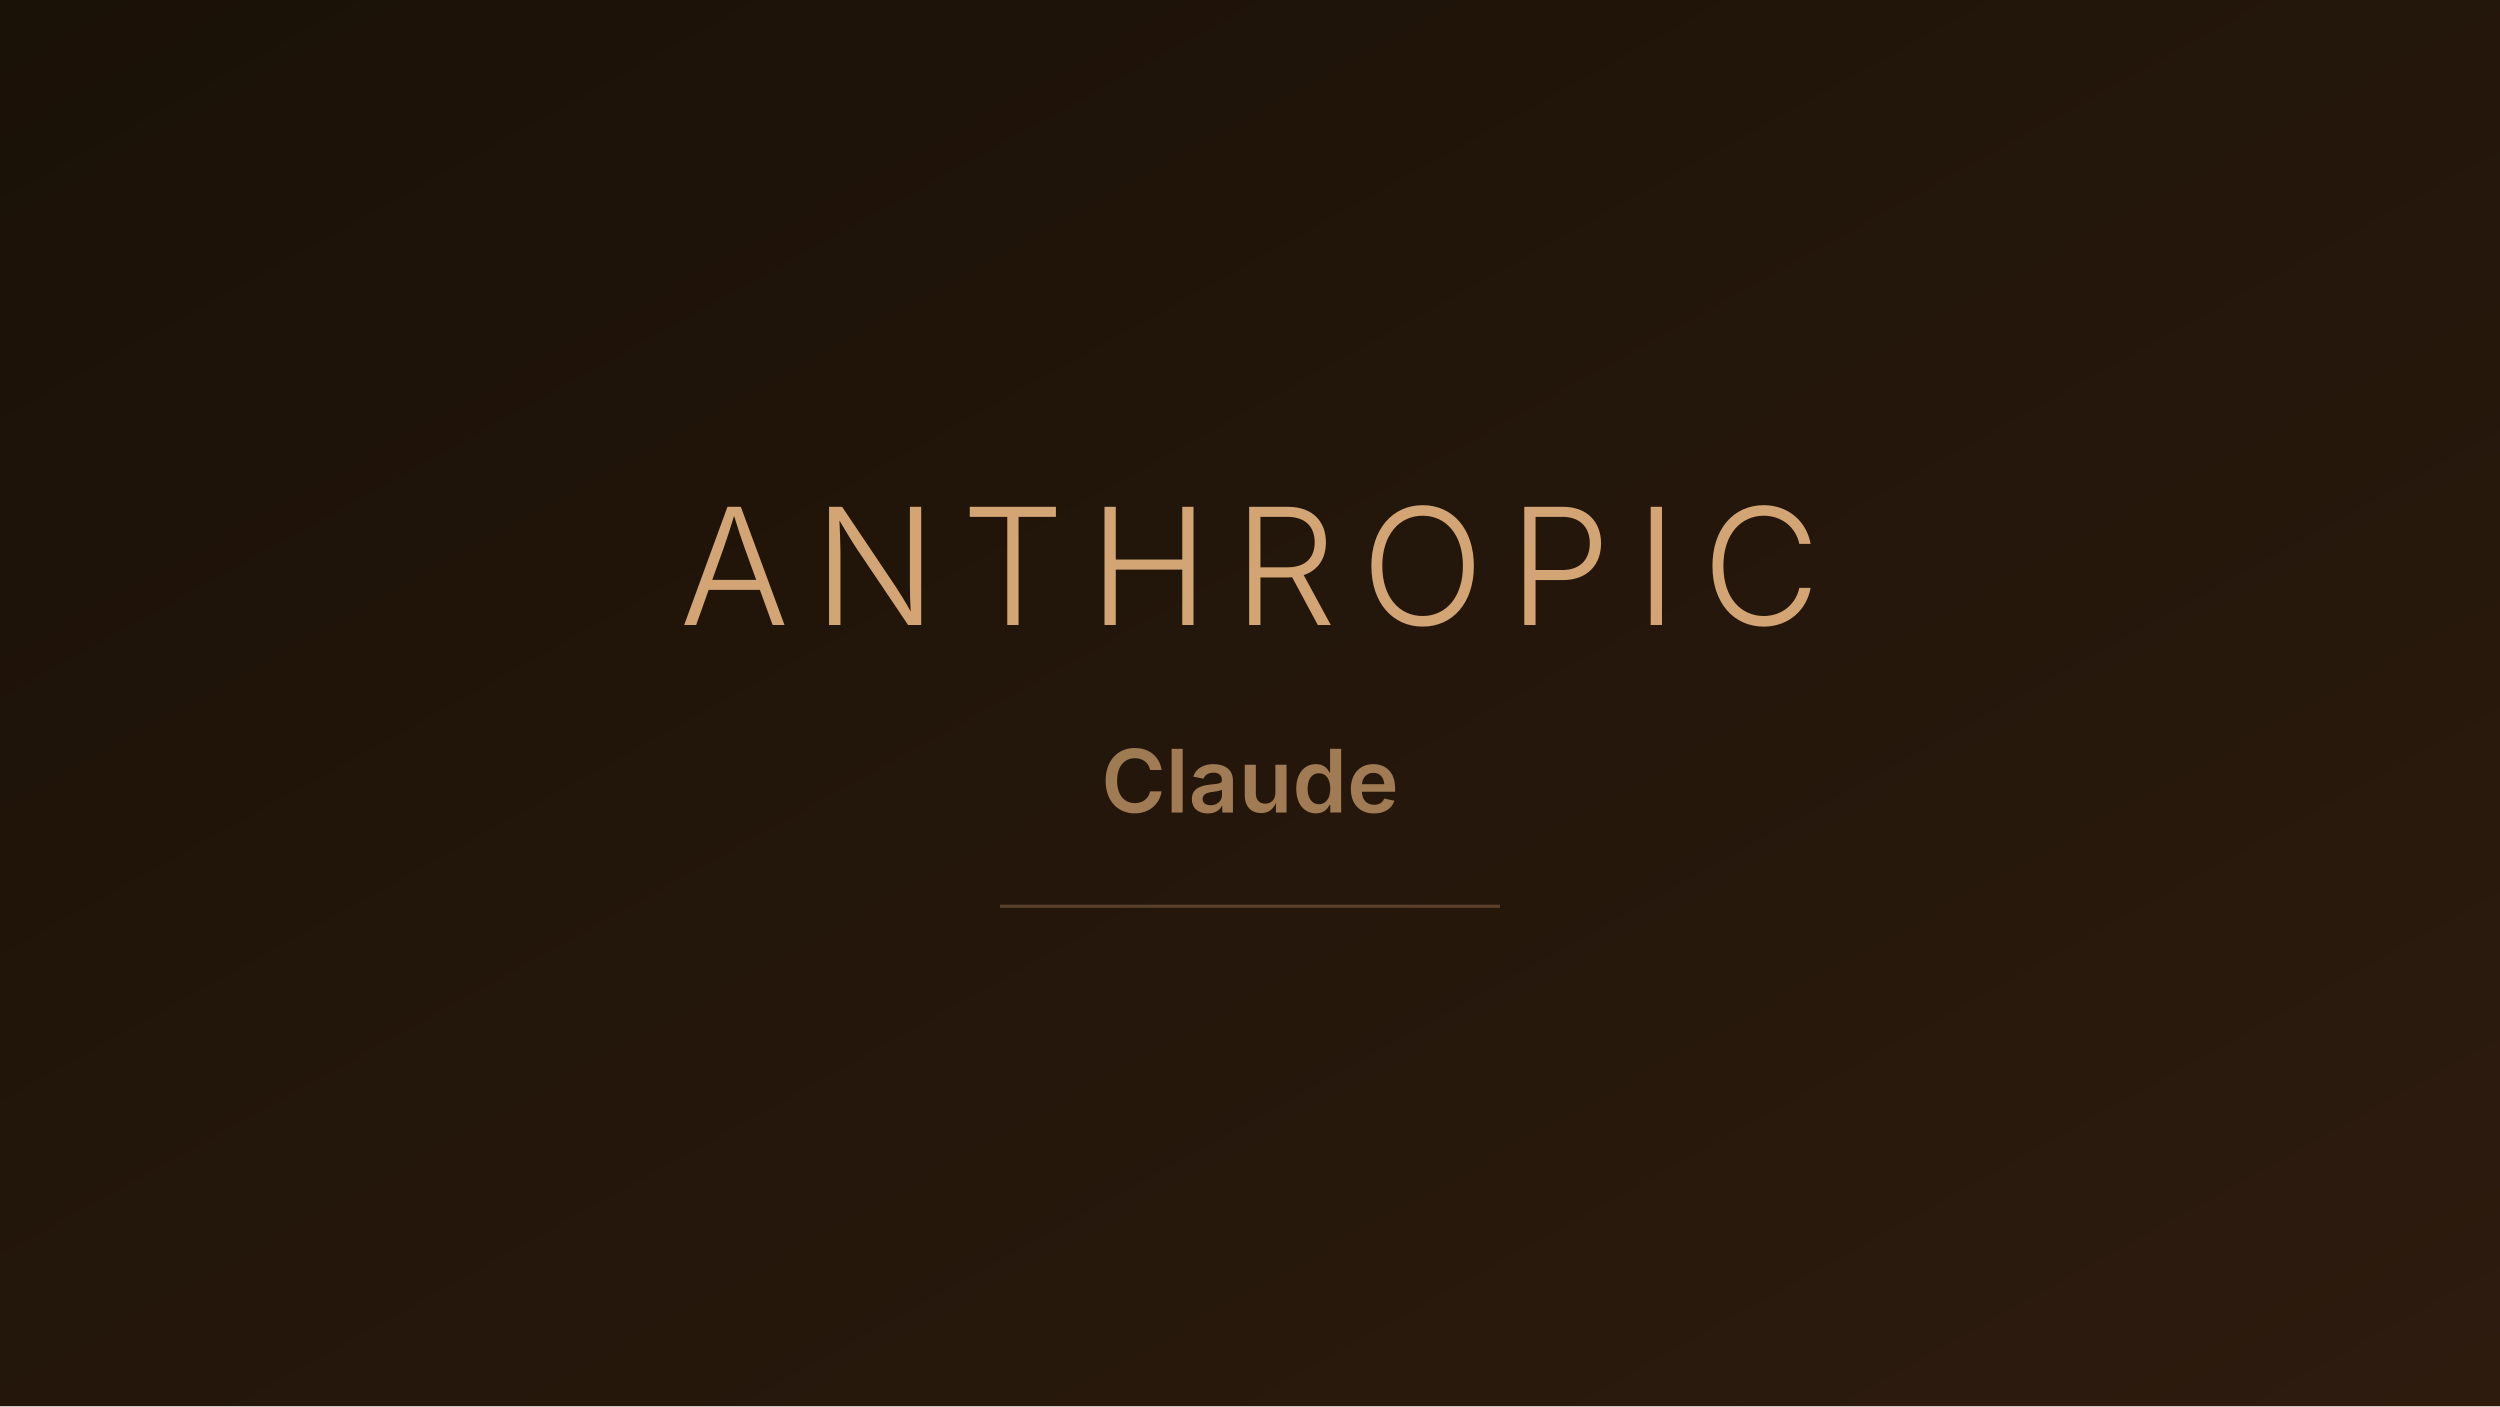
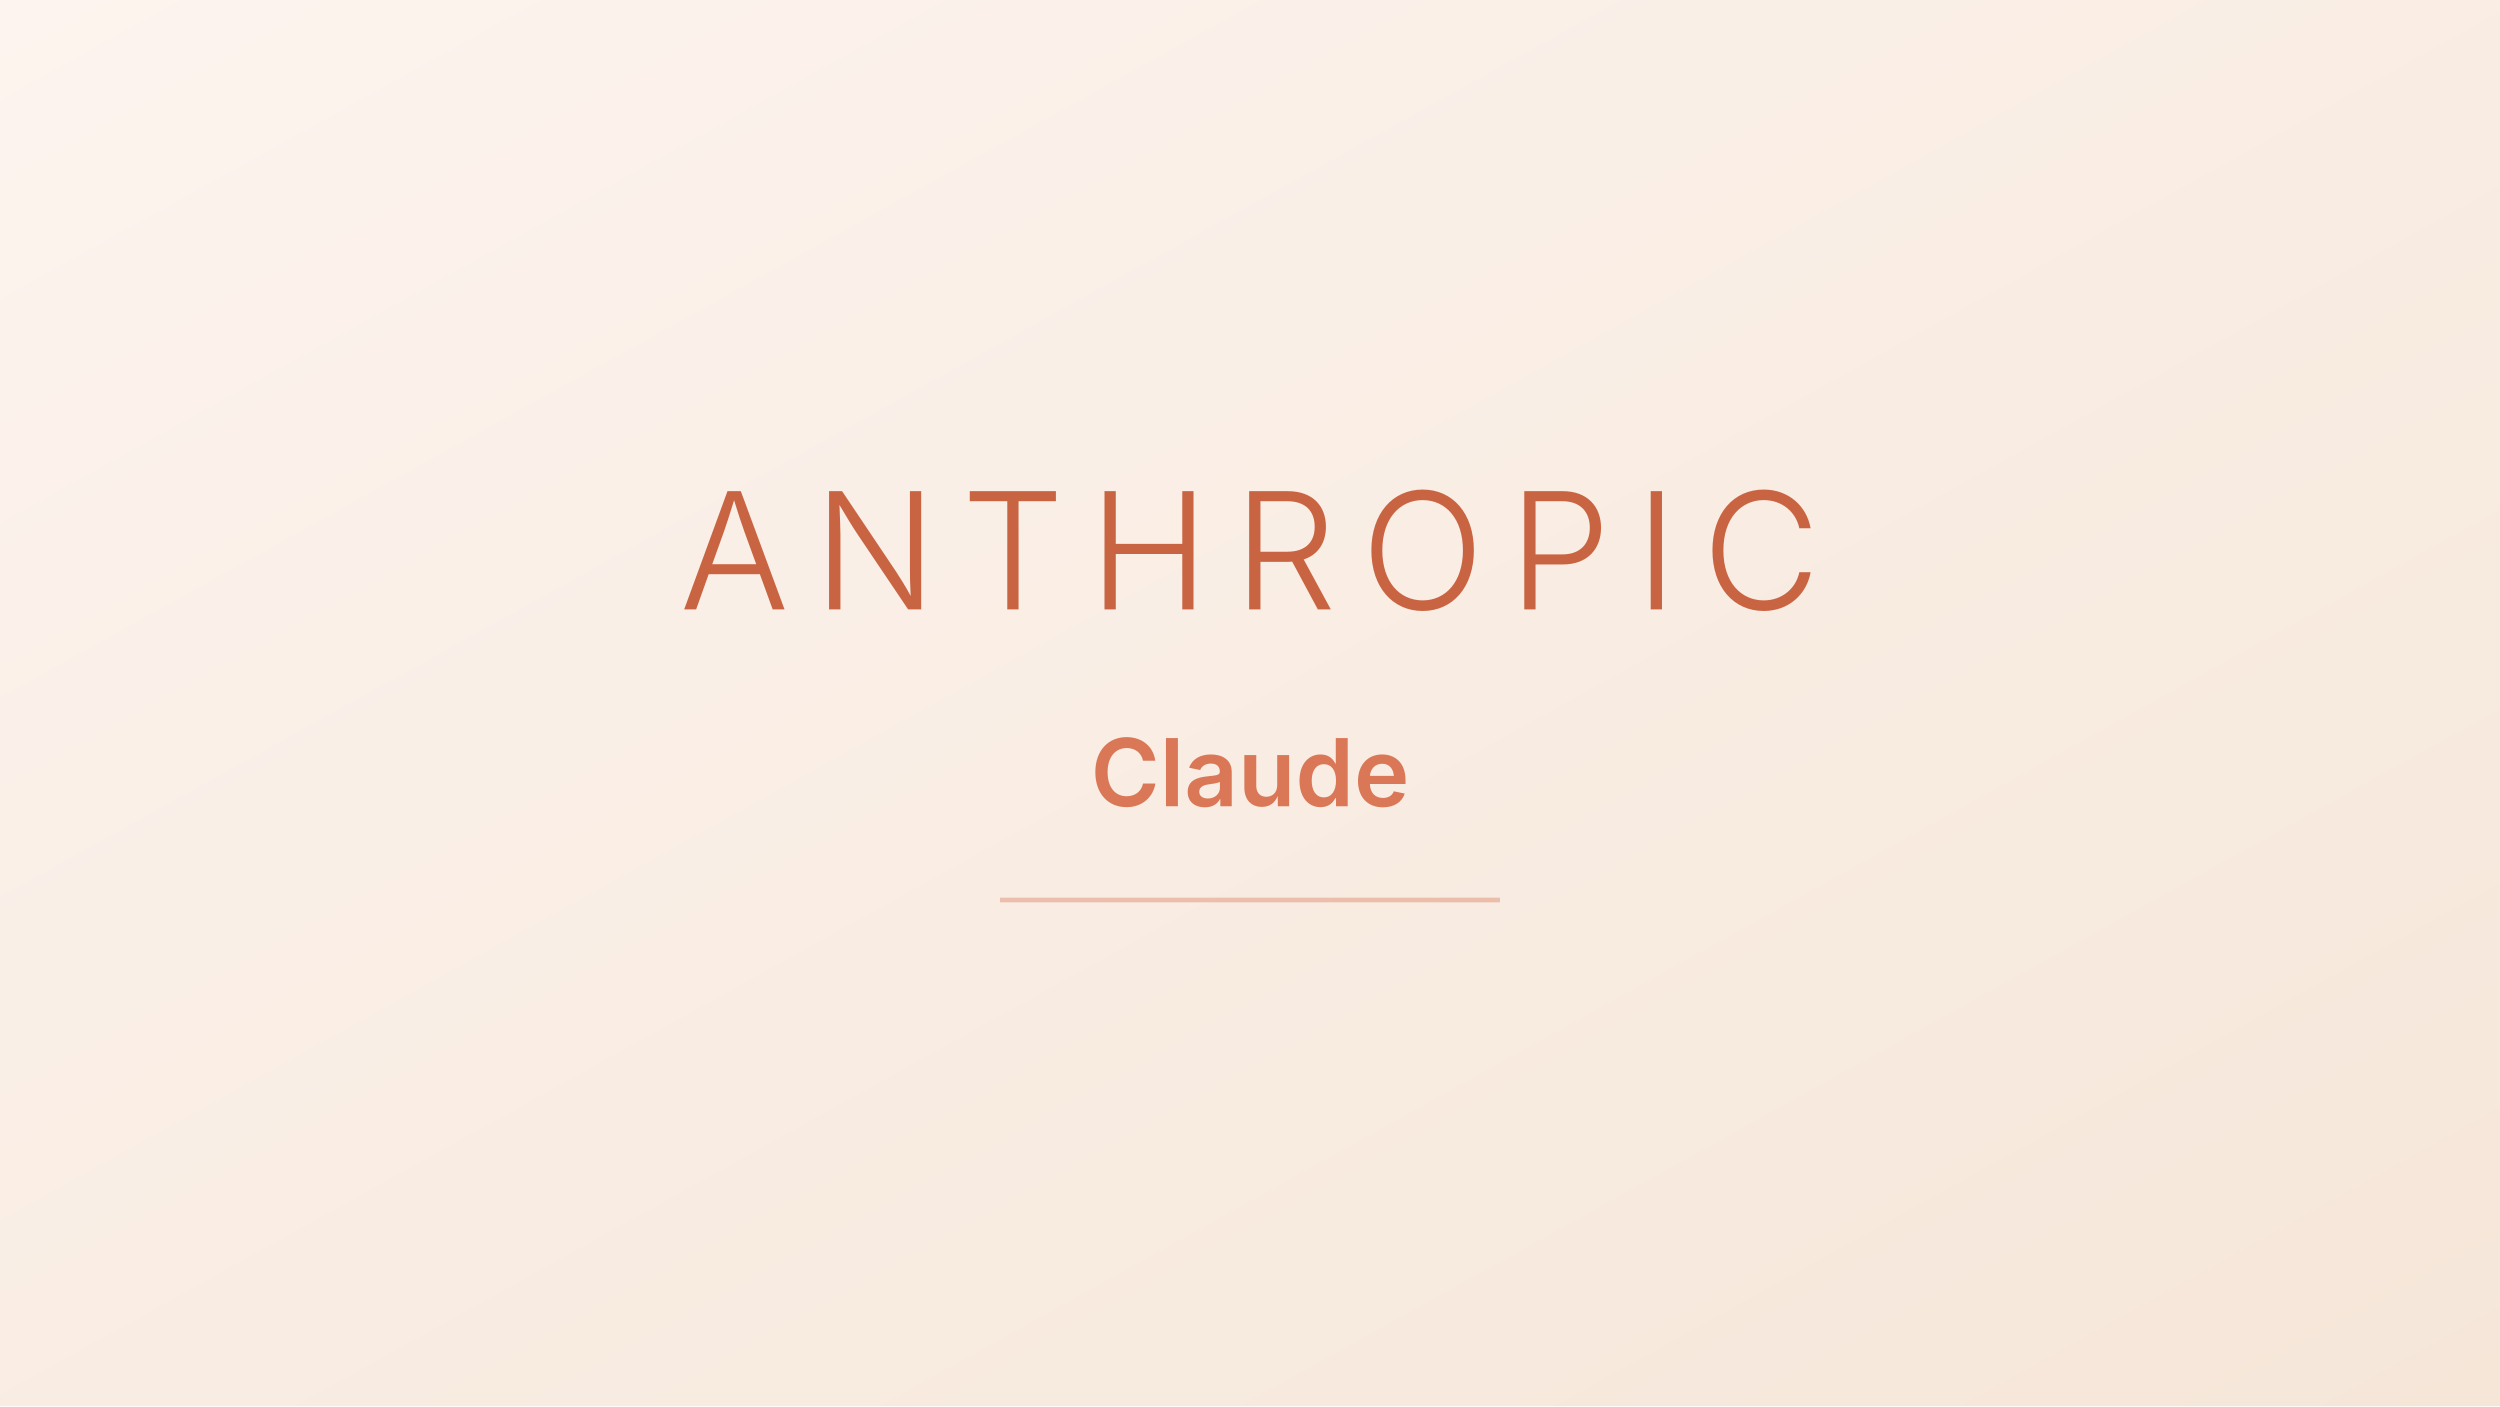
<svg xmlns="http://www.w3.org/2000/svg" viewBox="0 0 800 450">
  <defs>
    <linearGradient id="bg" x1="0%" y1="0%" x2="100%" y2="100%">
-       <stop offset="0%" stop-color="#1a1107" />
-       <stop offset="100%" stop-color="#2d1b0e" />
+       <stop offset="0%" stop-color="#fdf4ef" />
+       <stop offset="100%" stop-color="#f5e6d8" />
    </linearGradient>
  </defs>
  <rect width="800" height="450" fill="url(#bg)" />
-   <text x="400" y="200" text-anchor="middle" fill="#d4a574" font-family="system-ui, -apple-system, sans-serif" font-size="52" font-weight="300" letter-spacing="0.15em">ANTHROPIC</text>
-   <text x="400" y="260" text-anchor="middle" fill="#d4a574" font-family="system-ui, -apple-system, sans-serif" font-size="28" font-weight="600" opacity="0.7">Claude</text>
-   <line x1="320" y1="290" x2="480" y2="290" stroke="#d4a574" stroke-width="1" opacity="0.3" />
+   <text x="400" y="195" text-anchor="middle" fill="#c96442" font-family="system-ui, -apple-system, sans-serif" font-size="52" font-weight="300" letter-spacing="0.15em">ANTHROPIC</text>
+   <text x="400" y="258" text-anchor="middle" fill="#d97757" font-family="system-ui, -apple-system, sans-serif" font-size="30" font-weight="600">Claude</text>
+   <line x1="320" y1="288" x2="480" y2="288" stroke="#d97757" stroke-width="1.5" opacity="0.4" />
</svg>
